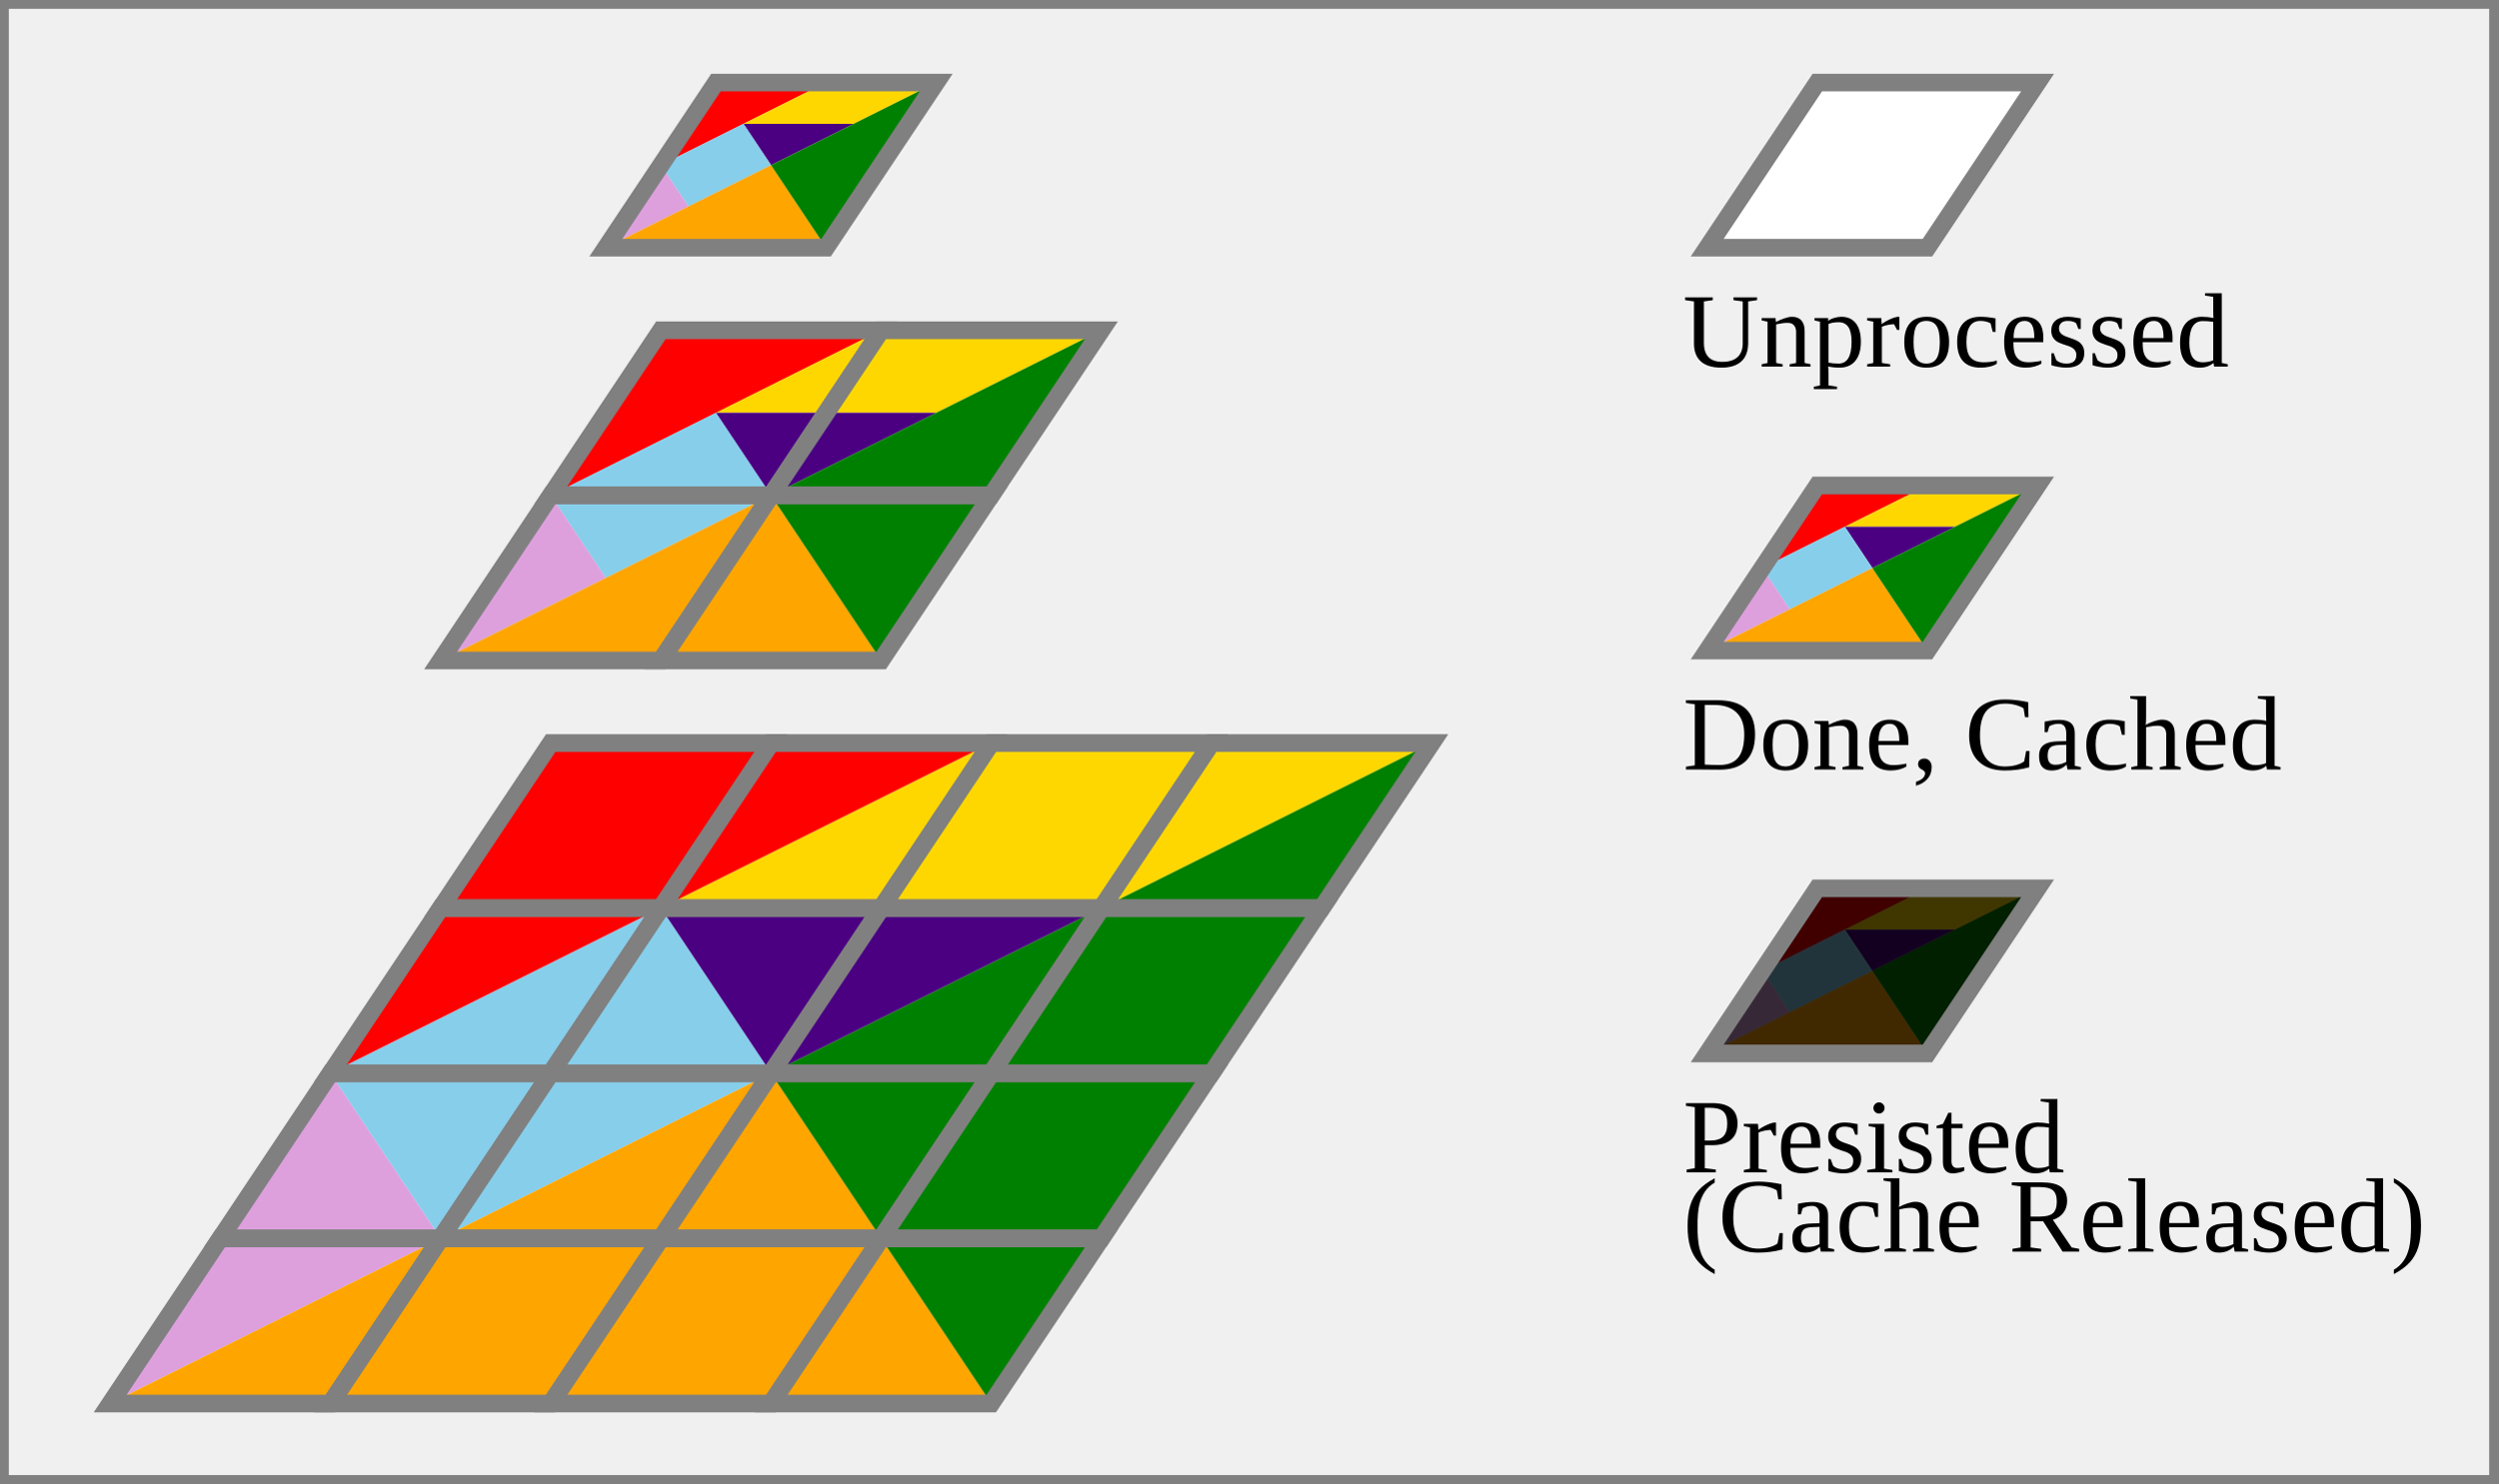
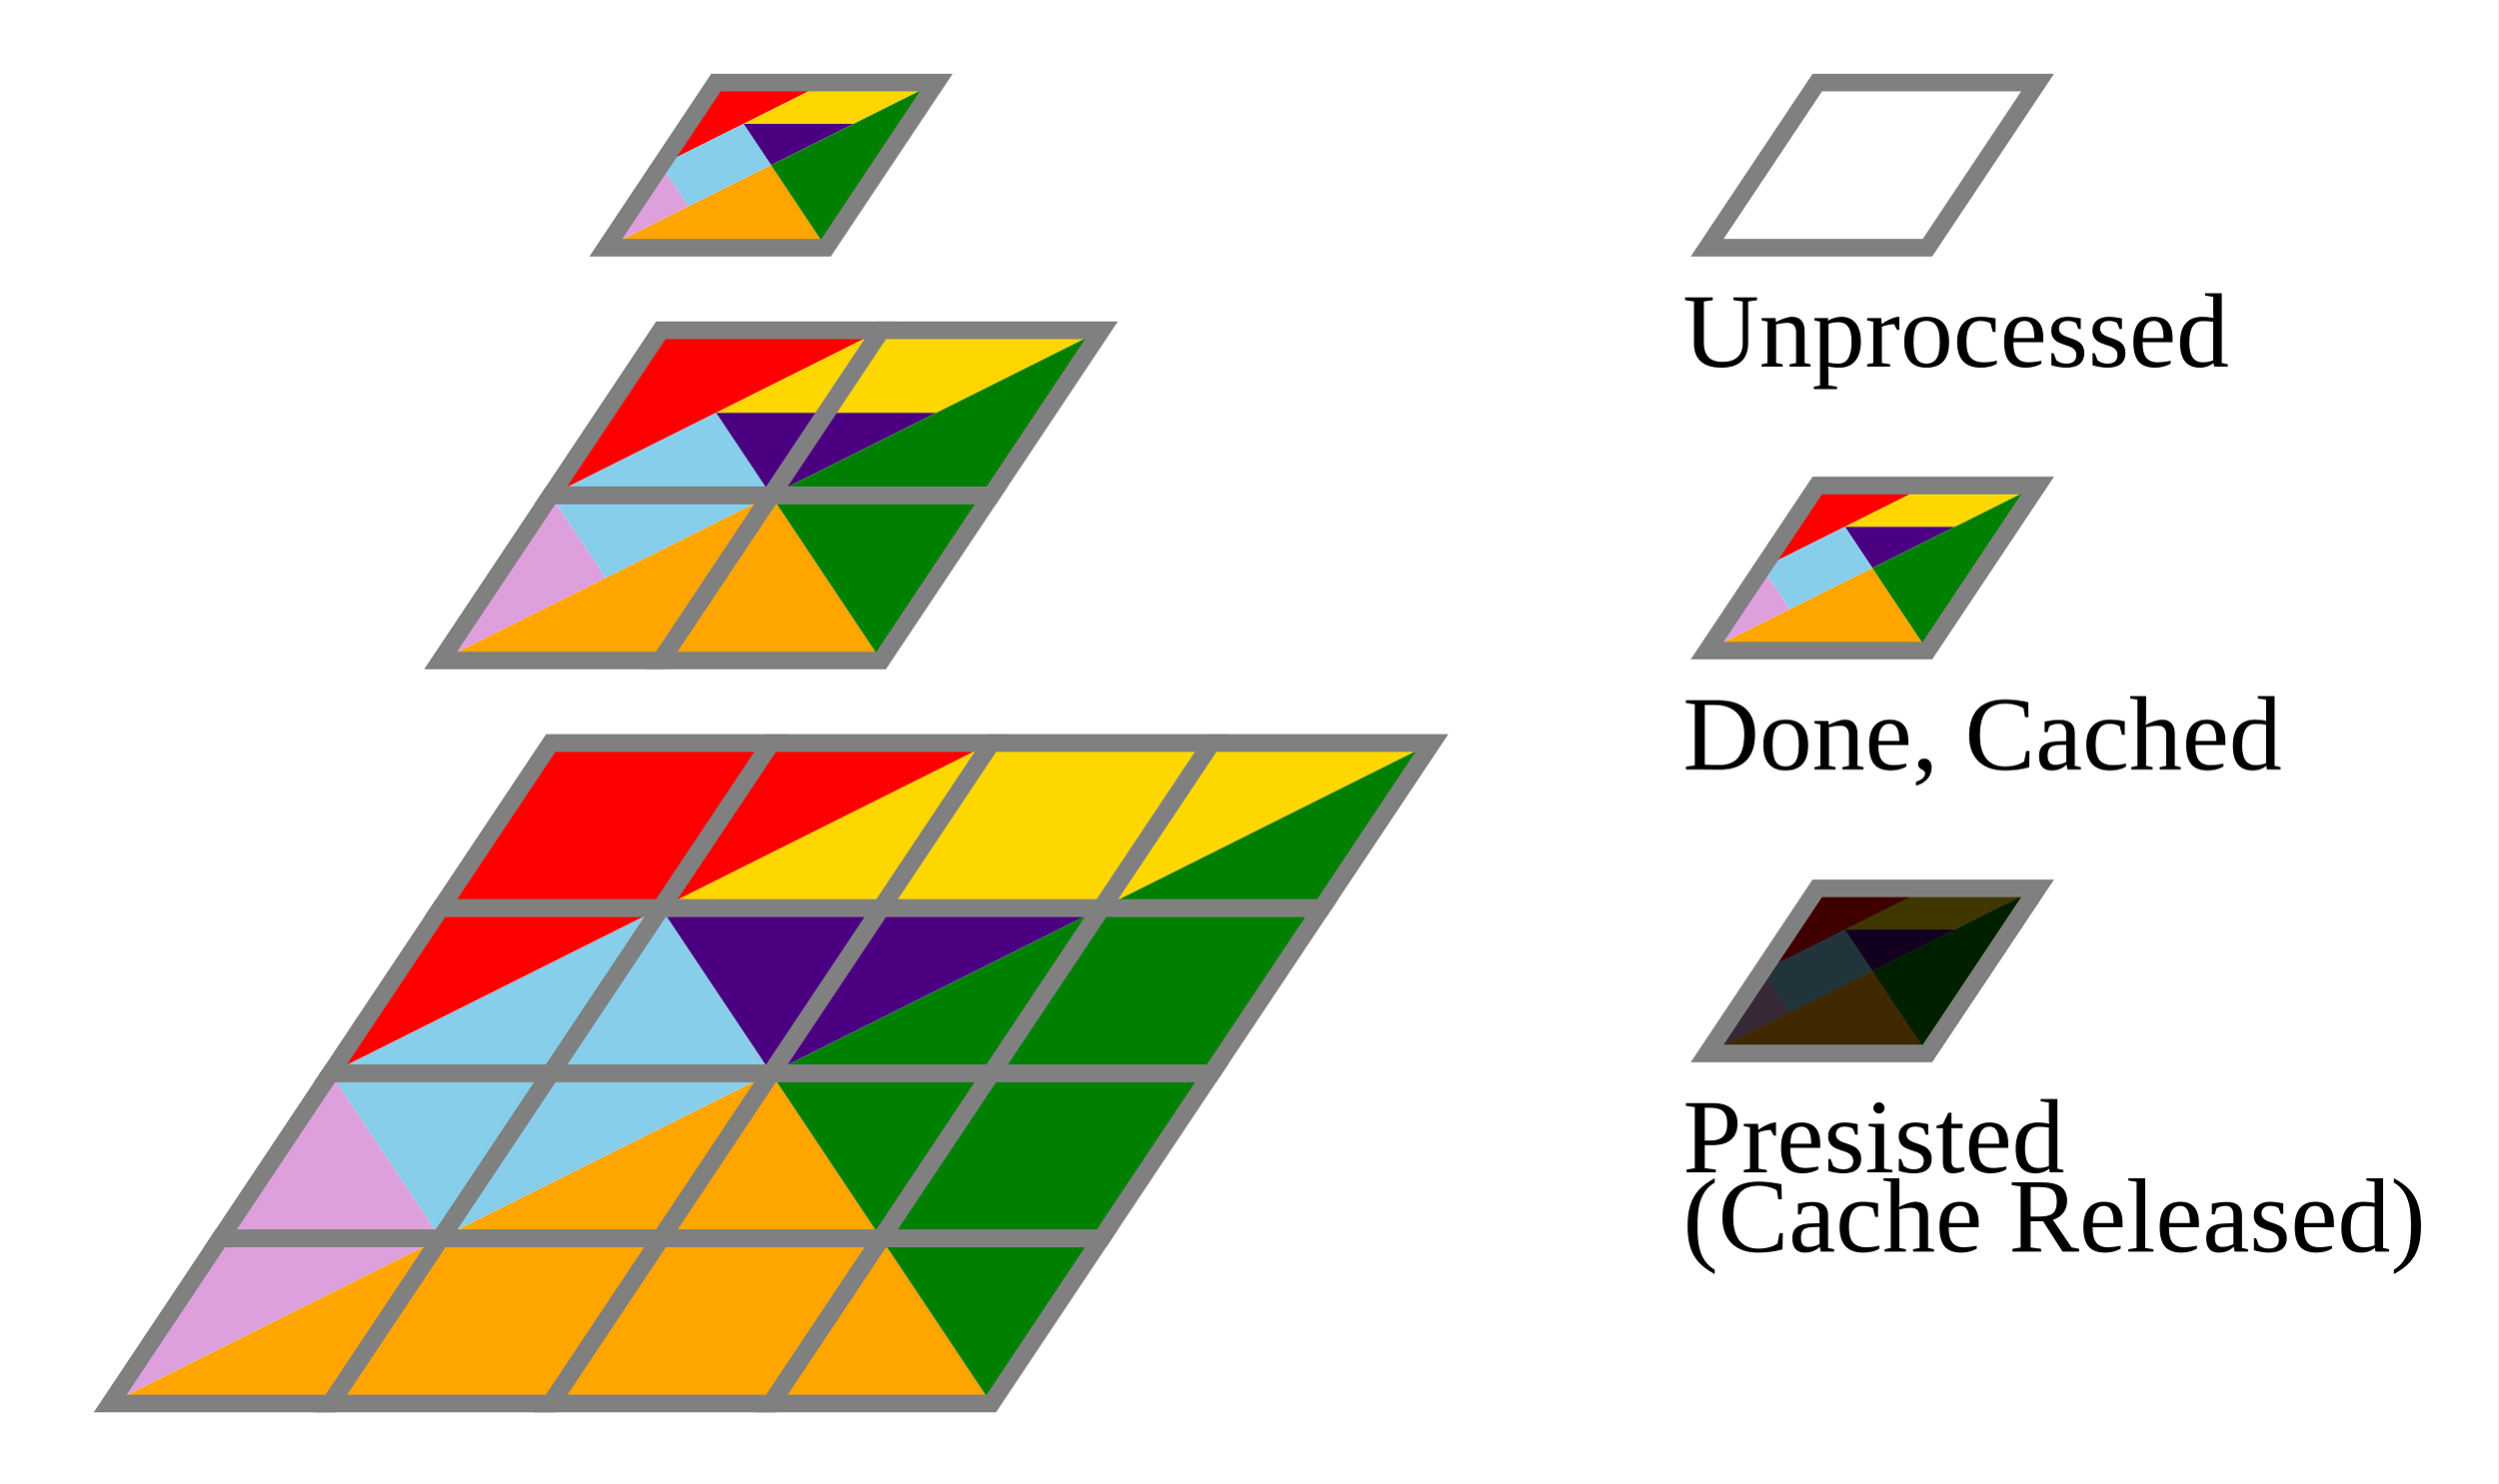
<svg xmlns="http://www.w3.org/2000/svg" width="567" height="337">
+   <rect width="100%" height="100%" fill="white" />
  <polygon points="412.5,18.75 437.5,18.75 400,37.5" style="fill:red;stroke:black;stroke-width:0" />
  <polygon points="437.5,18.75 462.5,18.75 443.75,28.125 418.75,28.125" style="fill:gold;stroke:black;stroke-width:0" />
  <polygon points="425,37.5 443.75,28.125 418.75,28.125" style="fill:indigo;stroke:black;stroke-width:0" />
  <polygon points="425,37.5 418.75,28.125 400,37.5 406.25,46.875" style="fill:skyblue;stroke:black;stroke-width:0" />
  <polygon points="400,37.5 406.25,46.875 387.5,56.25" style="fill:plum;stroke:black;stroke-width:0" />
  <polygon points="425,37.5 437.5,56.25 387.5,56.25" style="fill:orange;stroke:black;stroke-width:0" />
  <polygon points="425,37.5 437.5,56.25 462.5,18.75" style="fill:green;stroke:black;stroke-width:0" />
  <polygon points="412.5,18.75 462.5,18.75 437.5,56.25 387.5,56.25" style="stroke:gray;fill:white;stroke-width:4" />
  <text x="382" y="83.25" fill="black" font-size="24">
Unprocessed
</text>
  <polygon points="412.5,110.25 437.5,110.25 400,129" style="fill:red;stroke:black;stroke-width:0" />
  <polygon points="437.5,110.25 462.5,110.25 443.75,119.625 418.75,119.625" style="fill:gold;stroke:black;stroke-width:0" />
  <polygon points="425,129 443.75,119.625 418.75,119.625" style="fill:indigo;stroke:black;stroke-width:0" />
  <polygon points="425,129 418.75,119.625 400,129 406.25,138.375" style="fill:skyblue;stroke:black;stroke-width:0" />
  <polygon points="400,129 406.25,138.375 387.5,147.75" style="fill:plum;stroke:black;stroke-width:0" />
  <polygon points="425,129 437.5,147.75 387.5,147.75" style="fill:orange;stroke:black;stroke-width:0" />
  <polygon points="425,129 437.5,147.75 462.5,110.25" style="fill:green;stroke:black;stroke-width:0" />
  <polygon points="412.5,110.25 462.5,110.25 437.5,147.75 387.5,147.75" style="stroke:gray;fill:white;fill-opacity:0;stroke-width:4" />
  <text x="382" y="174.75" fill="black" font-size="24">
Done, Cached
</text>
  <polygon points="412.5,201.75 437.5,201.75 400,220.5" style="fill:red;stroke:black;stroke-width:0" />
  <polygon points="437.5,201.75 462.5,201.75 443.75,211.125 418.75,211.125" style="fill:gold;stroke:black;stroke-width:0" />
  <polygon points="425,220.5 443.75,211.125 418.75,211.125" style="fill:indigo;stroke:black;stroke-width:0" />
  <polygon points="425,220.5 418.75,211.125 400,220.5 406.25,229.875" style="fill:skyblue;stroke:black;stroke-width:0" />
  <polygon points="400,220.5 406.25,229.875 387.5,239.25" style="fill:plum;stroke:black;stroke-width:0" />
  <polygon points="425,220.5 437.5,239.25 387.5,239.25" style="fill:orange;stroke:black;stroke-width:0" />
  <polygon points="425,220.5 437.5,239.25 462.5,201.75" style="fill:green;stroke:black;stroke-width:0" />
  <polygon points="412.5,201.75 462.5,201.75 437.5,239.25 387.5,239.25" style="stroke:gray;fill:black;fill-opacity:0.75;stroke-width:4" />
  <text x="382" y="266.25" fill="black" font-size="24">
Presisted
</text>
  <text x="382" y="284.25" fill="black" font-size="24">
(Cache Released)
</text>
  <polygon points="162.5,18.75 187.5,18.75 150,37.5" style="fill:red;stroke:black;stroke-width:0" />
  <polygon points="187.5,18.75 212.5,18.75 193.75,28.125 168.75,28.125" style="fill:gold;stroke:black;stroke-width:0" />
  <polygon points="175,37.5 193.75,28.125 168.75,28.125" style="fill:indigo;stroke:black;stroke-width:0" />
  <polygon points="175,37.5 168.75,28.125 150,37.5 156.25,46.875" style="fill:skyblue;stroke:black;stroke-width:0" />
  <polygon points="150,37.5 156.25,46.875 137.5,56.25" style="fill:plum;stroke:black;stroke-width:0" />
  <polygon points="175,37.5 187.5,56.25 137.5,56.25" style="fill:orange;stroke:black;stroke-width:0" />
  <polygon points="175,37.5 187.5,56.25 212.5,18.75" style="fill:green;stroke:black;stroke-width:0" />
  <polygon points="162.5,18.75 212.5,18.75 187.5,56.25 137.5,56.25" style="stroke:gray;fill:none;stroke-width:4">
    <animate id="a_0_0_0" attributeName="fill" begin="0s;a_0_0_2.end" dur="25" from="white" to="white" />
    <animate id="a_0_0_1" attributeName="fill" begin="a_0_0_0.end" dur="2" from="white" to="white" />
    <animate id="a_0_0_2" attributeName="fill" begin="a_0_0_1.end" dur="3" from="black" to="black" />
    <animate id="a_o_0_0_0" attributeName="fill-opacity" begin="0s;a_o_0_0_2.end" dur="25" from="1" to="1" />
    <animate id="a_o_0_0_1" attributeName="fill-opacity" begin="a_o_0_0_0.end" dur="2" from="0" to="0" />
    <animate id="a_o_0_0_2" attributeName="fill-opacity" begin="a_o_0_0_1.end" dur="3" from="0.75" to="0.75" />
  </polygon>
  <polygon points="150,75 200,75 125,112.5" style="fill:red;stroke:black;stroke-width:0" />
  <polygon points="200,75 250,75 212.5,93.75 162.5,93.75" style="fill:gold;stroke:black;stroke-width:0" />
  <polygon points="175,112.5 212.5,93.75 162.5,93.75" style="fill:indigo;stroke:black;stroke-width:0" />
  <polygon points="175,112.5 162.5,93.75 125,112.5 137.5,131.25" style="fill:skyblue;stroke:black;stroke-width:0" />
  <polygon points="125,112.5 137.5,131.25 100,150" style="fill:plum;stroke:black;stroke-width:0" />
  <polygon points="175,112.5 200,150 100,150" style="fill:orange;stroke:black;stroke-width:0" />
  <polygon points="175,112.5 200,150 250,75" style="fill:green;stroke:black;stroke-width:0" />
  <polygon points="150,75 200,75 175,112.5 125,112.5" style="stroke:gray;fill:none;stroke-width:4">
    <animate id="a_1_0_0" attributeName="fill" begin="0s;a_1_0_2.end" dur="5" from="white" to="white" />
    <animate id="a_1_0_1" attributeName="fill" begin="a_1_0_0.end" dur="21" from="white" to="white" />
    <animate id="a_1_0_2" attributeName="fill" begin="a_1_0_1.end" dur="4" from="black" to="black" />
    <animate id="a_o_1_0_0" attributeName="fill-opacity" begin="0s;a_o_1_0_2.end" dur="5" from="1" to="1" />
    <animate id="a_o_1_0_1" attributeName="fill-opacity" begin="a_o_1_0_0.end" dur="21" from="0" to="0" />
    <animate id="a_o_1_0_2" attributeName="fill-opacity" begin="a_o_1_0_1.end" dur="4" from="0.75" to="0.75" />
  </polygon>
  <polygon points="125,112.5 175,112.5 150,150 100,150" style="stroke:gray;fill:none;stroke-width:4">
    <animate id="a_1_2_0" attributeName="fill" begin="0s;a_1_2_2.end" dur="17" from="white" to="white" />
    <animate id="a_1_2_1" attributeName="fill" begin="a_1_2_0.end" dur="9" from="white" to="white" />
    <animate id="a_1_2_2" attributeName="fill" begin="a_1_2_1.end" dur="4" from="black" to="black" />
    <animate id="a_o_1_2_0" attributeName="fill-opacity" begin="0s;a_o_1_2_2.end" dur="17" from="1" to="1" />
    <animate id="a_o_1_2_1" attributeName="fill-opacity" begin="a_o_1_2_0.end" dur="9" from="0" to="0" />
    <animate id="a_o_1_2_2" attributeName="fill-opacity" begin="a_o_1_2_1.end" dur="4" from="0.75" to="0.75" />
  </polygon>
  <polygon points="200,75 250,75 225,112.5 175,112.5" style="stroke:gray;fill:none;stroke-width:4">
    <animate id="a_1_1_0" attributeName="fill" begin="0s;a_1_1_2.end" dur="11" from="white" to="white" />
    <animate id="a_1_1_1" attributeName="fill" begin="a_1_1_0.end" dur="15" from="white" to="white" />
    <animate id="a_1_1_2" attributeName="fill" begin="a_1_1_1.end" dur="4" from="black" to="black" />
    <animate id="a_o_1_1_0" attributeName="fill-opacity" begin="0s;a_o_1_1_2.end" dur="11" from="1" to="1" />
    <animate id="a_o_1_1_1" attributeName="fill-opacity" begin="a_o_1_1_0.end" dur="15" from="0" to="0" />
    <animate id="a_o_1_1_2" attributeName="fill-opacity" begin="a_o_1_1_1.end" dur="4" from="0.75" to="0.75" />
  </polygon>
  <polygon points="175,112.5 225,112.5 200,150 150,150" style="stroke:gray;fill:none;stroke-width:4">
    <animate id="a_1_3_0" attributeName="fill" begin="0s;a_1_3_2.end" dur="23" from="white" to="white" />
    <animate id="a_1_3_1" attributeName="fill" begin="a_1_3_0.end" dur="3" from="white" to="white" />
    <animate id="a_1_3_2" attributeName="fill" begin="a_1_3_1.end" dur="4" from="black" to="black" />
    <animate id="a_o_1_3_0" attributeName="fill-opacity" begin="0s;a_o_1_3_2.end" dur="23" from="1" to="1" />
    <animate id="a_o_1_3_1" attributeName="fill-opacity" begin="a_o_1_3_0.end" dur="3" from="0" to="0" />
    <animate id="a_o_1_3_2" attributeName="fill-opacity" begin="a_o_1_3_1.end" dur="4" from="0.75" to="0.75" />
  </polygon>
  <polygon points="125,168.75 225,168.75 75,243.75" style="fill:red;stroke:black;stroke-width:0" />
  <polygon points="225,168.75 325,168.75 250,206.25 150,206.25" style="fill:gold;stroke:black;stroke-width:0" />
  <polygon points="175,243.75 250,206.25 150,206.25" style="fill:indigo;stroke:black;stroke-width:0" />
  <polygon points="175,243.75 150,206.25 75,243.75 100,281.25" style="fill:skyblue;stroke:black;stroke-width:0" />
  <polygon points="75,243.75 100,281.25 25,318.75" style="fill:plum;stroke:black;stroke-width:0" />
  <polygon points="175,243.75 225,318.75 25,318.75" style="fill:orange;stroke:black;stroke-width:0" />
  <polygon points="175,243.75 225,318.75 325,168.75" style="fill:green;stroke:black;stroke-width:0" />
  <polygon points="125,168.75 175,168.75 150,206.25 100,206.25" style="stroke:gray;fill:none;stroke-width:4">
    <animate id="a_2_0_0" attributeName="fill" begin="0s;a_2_0_2.end" dur="1" from="white" to="white" />
    <animate id="a_2_0_1" attributeName="fill" begin="a_2_0_0.end" dur="5" from="white" to="white" />
    <animate id="a_2_0_2" attributeName="fill" begin="a_2_0_1.end" dur="24" from="black" to="black" />
    <animate id="a_o_2_0_0" attributeName="fill-opacity" begin="0s;a_o_2_0_2.end" dur="1" from="1" to="1" />
    <animate id="a_o_2_0_1" attributeName="fill-opacity" begin="a_o_2_0_0.end" dur="5" from="0" to="0" />
    <animate id="a_o_2_0_2" attributeName="fill-opacity" begin="a_o_2_0_1.end" dur="24" from="0.75" to="0.75" />
  </polygon>
  <polygon points="100,206.25 150,206.25 125,243.75 75,243.75" style="stroke:gray;fill:none;stroke-width:4">
    <animate id="a_2_2_0" attributeName="fill" begin="0s;a_2_2_2.end" dur="3" from="white" to="white" />
    <animate id="a_2_2_1" attributeName="fill" begin="a_2_2_0.end" dur="3" from="white" to="white" />
    <animate id="a_2_2_2" attributeName="fill" begin="a_2_2_1.end" dur="24" from="black" to="black" />
    <animate id="a_o_2_2_0" attributeName="fill-opacity" begin="0s;a_o_2_2_2.end" dur="3" from="1" to="1" />
    <animate id="a_o_2_2_1" attributeName="fill-opacity" begin="a_o_2_2_0.end" dur="3" from="0" to="0" />
    <animate id="a_o_2_2_2" attributeName="fill-opacity" begin="a_o_2_2_1.end" dur="24" from="0.75" to="0.75" />
  </polygon>
  <polygon points="75,243.75 125,243.75 100,281.25 50,281.25" style="stroke:gray;fill:none;stroke-width:4">
    <animate id="a_2_8_0" attributeName="fill" begin="0s;a_2_8_2.end" dur="13" from="white" to="white" />
    <animate id="a_2_8_1" attributeName="fill" begin="a_2_8_0.end" dur="5" from="white" to="white" />
    <animate id="a_2_8_2" attributeName="fill" begin="a_2_8_1.end" dur="12" from="black" to="black" />
    <animate id="a_o_2_8_0" attributeName="fill-opacity" begin="0s;a_o_2_8_2.end" dur="13" from="1" to="1" />
    <animate id="a_o_2_8_1" attributeName="fill-opacity" begin="a_o_2_8_0.end" dur="5" from="0" to="0" />
    <animate id="a_o_2_8_2" attributeName="fill-opacity" begin="a_o_2_8_1.end" dur="12" from="0.75" to="0.75" />
  </polygon>
  <polygon points="50,281.25 100,281.25 75,318.75 25,318.75" style="stroke:gray;fill:none;stroke-width:4">
    <animate id="a_2_10_0" attributeName="fill" begin="0s;a_2_10_2.end" dur="15" from="white" to="white" />
    <animate id="a_2_10_1" attributeName="fill" begin="a_2_10_0.end" dur="3" from="white" to="white" />
    <animate id="a_2_10_2" attributeName="fill" begin="a_2_10_1.end" dur="12" from="black" to="black" />
    <animate id="a_o_2_10_0" attributeName="fill-opacity" begin="0s;a_o_2_10_2.end" dur="15" from="1" to="1" />
    <animate id="a_o_2_10_1" attributeName="fill-opacity" begin="a_o_2_10_0.end" dur="3" from="0" to="0" />
    <animate id="a_o_2_10_2" attributeName="fill-opacity" begin="a_o_2_10_1.end" dur="12" from="0.75" to="0.75" />
  </polygon>
  <polygon points="175,168.75 225,168.75 200,206.25 150,206.25" style="stroke:gray;fill:none;stroke-width:4">
    <animate id="a_2_1_0" attributeName="fill" begin="0s;a_2_1_2.end" dur="2" from="white" to="white" />
    <animate id="a_2_1_1" attributeName="fill" begin="a_2_1_0.end" dur="4" from="white" to="white" />
    <animate id="a_2_1_2" attributeName="fill" begin="a_2_1_1.end" dur="24" from="black" to="black" />
    <animate id="a_o_2_1_0" attributeName="fill-opacity" begin="0s;a_o_2_1_2.end" dur="2" from="1" to="1" />
    <animate id="a_o_2_1_1" attributeName="fill-opacity" begin="a_o_2_1_0.end" dur="4" from="0" to="0" />
    <animate id="a_o_2_1_2" attributeName="fill-opacity" begin="a_o_2_1_1.end" dur="24" from="0.75" to="0.75" />
  </polygon>
  <polygon points="150,206.25 200,206.25 175,243.75 125,243.75" style="stroke:gray;fill:none;stroke-width:4">
    <animate id="a_2_3_0" attributeName="fill" begin="0s;a_2_3_2.end" dur="4" from="white" to="white" />
    <animate id="a_2_3_1" attributeName="fill" begin="a_2_3_0.end" dur="2" from="white" to="white" />
    <animate id="a_2_3_2" attributeName="fill" begin="a_2_3_1.end" dur="24" from="black" to="black" />
    <animate id="a_o_2_3_0" attributeName="fill-opacity" begin="0s;a_o_2_3_2.end" dur="4" from="1" to="1" />
    <animate id="a_o_2_3_1" attributeName="fill-opacity" begin="a_o_2_3_0.end" dur="2" from="0" to="0" />
    <animate id="a_o_2_3_2" attributeName="fill-opacity" begin="a_o_2_3_1.end" dur="24" from="0.75" to="0.75" />
  </polygon>
  <polygon points="125,243.75 175,243.75 150,281.25 100,281.25" style="stroke:gray;fill:none;stroke-width:4">
    <animate id="a_2_9_0" attributeName="fill" begin="0s;a_2_9_2.end" dur="14" from="white" to="white" />
    <animate id="a_2_9_1" attributeName="fill" begin="a_2_9_0.end" dur="4" from="white" to="white" />
    <animate id="a_2_9_2" attributeName="fill" begin="a_2_9_1.end" dur="12" from="black" to="black" />
    <animate id="a_o_2_9_0" attributeName="fill-opacity" begin="0s;a_o_2_9_2.end" dur="14" from="1" to="1" />
    <animate id="a_o_2_9_1" attributeName="fill-opacity" begin="a_o_2_9_0.end" dur="4" from="0" to="0" />
    <animate id="a_o_2_9_2" attributeName="fill-opacity" begin="a_o_2_9_1.end" dur="12" from="0.75" to="0.75" />
  </polygon>
  <polygon points="100,281.25 150,281.25 125,318.75 75,318.75" style="stroke:gray;fill:none;stroke-width:4">
    <animate id="a_2_11_0" attributeName="fill" begin="0s;a_2_11_2.end" dur="16" from="white" to="white" />
    <animate id="a_2_11_1" attributeName="fill" begin="a_2_11_0.end" dur="2" from="white" to="white" />
    <animate id="a_2_11_2" attributeName="fill" begin="a_2_11_1.end" dur="12" from="black" to="black" />
    <animate id="a_o_2_11_0" attributeName="fill-opacity" begin="0s;a_o_2_11_2.end" dur="16" from="1" to="1" />
    <animate id="a_o_2_11_1" attributeName="fill-opacity" begin="a_o_2_11_0.end" dur="2" from="0" to="0" />
    <animate id="a_o_2_11_2" attributeName="fill-opacity" begin="a_o_2_11_1.end" dur="12" from="0.75" to="0.75" />
  </polygon>
  <polygon points="225,168.75 275,168.75 250,206.25 200,206.25" style="stroke:gray;fill:none;stroke-width:4">
    <animate id="a_2_4_0" attributeName="fill" begin="0s;a_2_4_2.end" dur="7" from="white" to="white" />
    <animate id="a_2_4_1" attributeName="fill" begin="a_2_4_0.end" dur="5" from="white" to="white" />
    <animate id="a_2_4_2" attributeName="fill" begin="a_2_4_1.end" dur="18" from="black" to="black" />
    <animate id="a_o_2_4_0" attributeName="fill-opacity" begin="0s;a_o_2_4_2.end" dur="7" from="1" to="1" />
    <animate id="a_o_2_4_1" attributeName="fill-opacity" begin="a_o_2_4_0.end" dur="5" from="0" to="0" />
    <animate id="a_o_2_4_2" attributeName="fill-opacity" begin="a_o_2_4_1.end" dur="18" from="0.75" to="0.75" />
  </polygon>
  <polygon points="200,206.25 250,206.25 225,243.75 175,243.75" style="stroke:gray;fill:none;stroke-width:4">
    <animate id="a_2_6_0" attributeName="fill" begin="0s;a_2_6_2.end" dur="9" from="white" to="white" />
    <animate id="a_2_6_1" attributeName="fill" begin="a_2_6_0.end" dur="3" from="white" to="white" />
    <animate id="a_2_6_2" attributeName="fill" begin="a_2_6_1.end" dur="18" from="black" to="black" />
    <animate id="a_o_2_6_0" attributeName="fill-opacity" begin="0s;a_o_2_6_2.end" dur="9" from="1" to="1" />
    <animate id="a_o_2_6_1" attributeName="fill-opacity" begin="a_o_2_6_0.end" dur="3" from="0" to="0" />
    <animate id="a_o_2_6_2" attributeName="fill-opacity" begin="a_o_2_6_1.end" dur="18" from="0.75" to="0.75" />
  </polygon>
  <polygon points="175,243.75 225,243.75 200,281.25 150,281.25" style="stroke:gray;fill:none;stroke-width:4">
    <animate id="a_2_12_0" attributeName="fill" begin="0s;a_2_12_2.end" dur="19" from="white" to="white" />
    <animate id="a_2_12_1" attributeName="fill" begin="a_2_12_0.end" dur="5" from="white" to="white" />
    <animate id="a_2_12_2" attributeName="fill" begin="a_2_12_1.end" dur="6" from="black" to="black" />
    <animate id="a_o_2_12_0" attributeName="fill-opacity" begin="0s;a_o_2_12_2.end" dur="19" from="1" to="1" />
    <animate id="a_o_2_12_1" attributeName="fill-opacity" begin="a_o_2_12_0.end" dur="5" from="0" to="0" />
    <animate id="a_o_2_12_2" attributeName="fill-opacity" begin="a_o_2_12_1.end" dur="6" from="0.75" to="0.75" />
  </polygon>
  <polygon points="150,281.25 200,281.25 175,318.75 125,318.75" style="stroke:gray;fill:none;stroke-width:4">
    <animate id="a_2_14_0" attributeName="fill" begin="0s;a_2_14_2.end" dur="21" from="white" to="white" />
    <animate id="a_2_14_1" attributeName="fill" begin="a_2_14_0.end" dur="3" from="white" to="white" />
    <animate id="a_2_14_2" attributeName="fill" begin="a_2_14_1.end" dur="6" from="black" to="black" />
    <animate id="a_o_2_14_0" attributeName="fill-opacity" begin="0s;a_o_2_14_2.end" dur="21" from="1" to="1" />
    <animate id="a_o_2_14_1" attributeName="fill-opacity" begin="a_o_2_14_0.end" dur="3" from="0" to="0" />
    <animate id="a_o_2_14_2" attributeName="fill-opacity" begin="a_o_2_14_1.end" dur="6" from="0.75" to="0.75" />
  </polygon>
  <polygon points="275,168.75 325,168.75 300,206.25 250,206.25" style="stroke:gray;fill:none;stroke-width:4">
    <animate id="a_2_5_0" attributeName="fill" begin="0s;a_2_5_2.end" dur="8" from="white" to="white" />
    <animate id="a_2_5_1" attributeName="fill" begin="a_2_5_0.end" dur="4" from="white" to="white" />
    <animate id="a_2_5_2" attributeName="fill" begin="a_2_5_1.end" dur="18" from="black" to="black" />
    <animate id="a_o_2_5_0" attributeName="fill-opacity" begin="0s;a_o_2_5_2.end" dur="8" from="1" to="1" />
    <animate id="a_o_2_5_1" attributeName="fill-opacity" begin="a_o_2_5_0.end" dur="4" from="0" to="0" />
    <animate id="a_o_2_5_2" attributeName="fill-opacity" begin="a_o_2_5_1.end" dur="18" from="0.75" to="0.75" />
  </polygon>
  <polygon points="250,206.25 300,206.25 275,243.75 225,243.75" style="stroke:gray;fill:none;stroke-width:4">
    <animate id="a_2_7_0" attributeName="fill" begin="0s;a_2_7_2.end" dur="10" from="white" to="white" />
    <animate id="a_2_7_1" attributeName="fill" begin="a_2_7_0.end" dur="2" from="white" to="white" />
    <animate id="a_2_7_2" attributeName="fill" begin="a_2_7_1.end" dur="18" from="black" to="black" />
    <animate id="a_o_2_7_0" attributeName="fill-opacity" begin="0s;a_o_2_7_2.end" dur="10" from="1" to="1" />
    <animate id="a_o_2_7_1" attributeName="fill-opacity" begin="a_o_2_7_0.end" dur="2" from="0" to="0" />
    <animate id="a_o_2_7_2" attributeName="fill-opacity" begin="a_o_2_7_1.end" dur="18" from="0.75" to="0.75" />
  </polygon>
  <polygon points="225,243.75 275,243.75 250,281.25 200,281.25" style="stroke:gray;fill:none;stroke-width:4">
    <animate id="a_2_13_0" attributeName="fill" begin="0s;a_2_13_2.end" dur="20" from="white" to="white" />
    <animate id="a_2_13_1" attributeName="fill" begin="a_2_13_0.end" dur="4" from="white" to="white" />
    <animate id="a_2_13_2" attributeName="fill" begin="a_2_13_1.end" dur="6" from="black" to="black" />
    <animate id="a_o_2_13_0" attributeName="fill-opacity" begin="0s;a_o_2_13_2.end" dur="20" from="1" to="1" />
    <animate id="a_o_2_13_1" attributeName="fill-opacity" begin="a_o_2_13_0.end" dur="4" from="0" to="0" />
    <animate id="a_o_2_13_2" attributeName="fill-opacity" begin="a_o_2_13_1.end" dur="6" from="0.75" to="0.75" />
  </polygon>
  <polygon points="200,281.25 250,281.25 225,318.75 175,318.75" style="stroke:gray;fill:none;stroke-width:4">
    <animate id="a_2_15_0" attributeName="fill" begin="0s;a_2_15_2.end" dur="22" from="white" to="white" />
    <animate id="a_2_15_1" attributeName="fill" begin="a_2_15_0.end" dur="2" from="white" to="white" />
    <animate id="a_2_15_2" attributeName="fill" begin="a_2_15_1.end" dur="6" from="black" to="black" />
    <animate id="a_o_2_15_0" attributeName="fill-opacity" begin="0s;a_o_2_15_2.end" dur="22" from="1" to="1" />
    <animate id="a_o_2_15_1" attributeName="fill-opacity" begin="a_o_2_15_0.end" dur="2" from="0" to="0" />
    <animate id="a_o_2_15_2" attributeName="fill-opacity" begin="a_o_2_15_1.end" dur="6" from="0.75" to="0.75" />
  </polygon>
-   <rect x="0" y="0" width="567" height="337" rx="0" ry="0" style="stroke:gray;fill:none;stroke-width:4" />
</svg>
